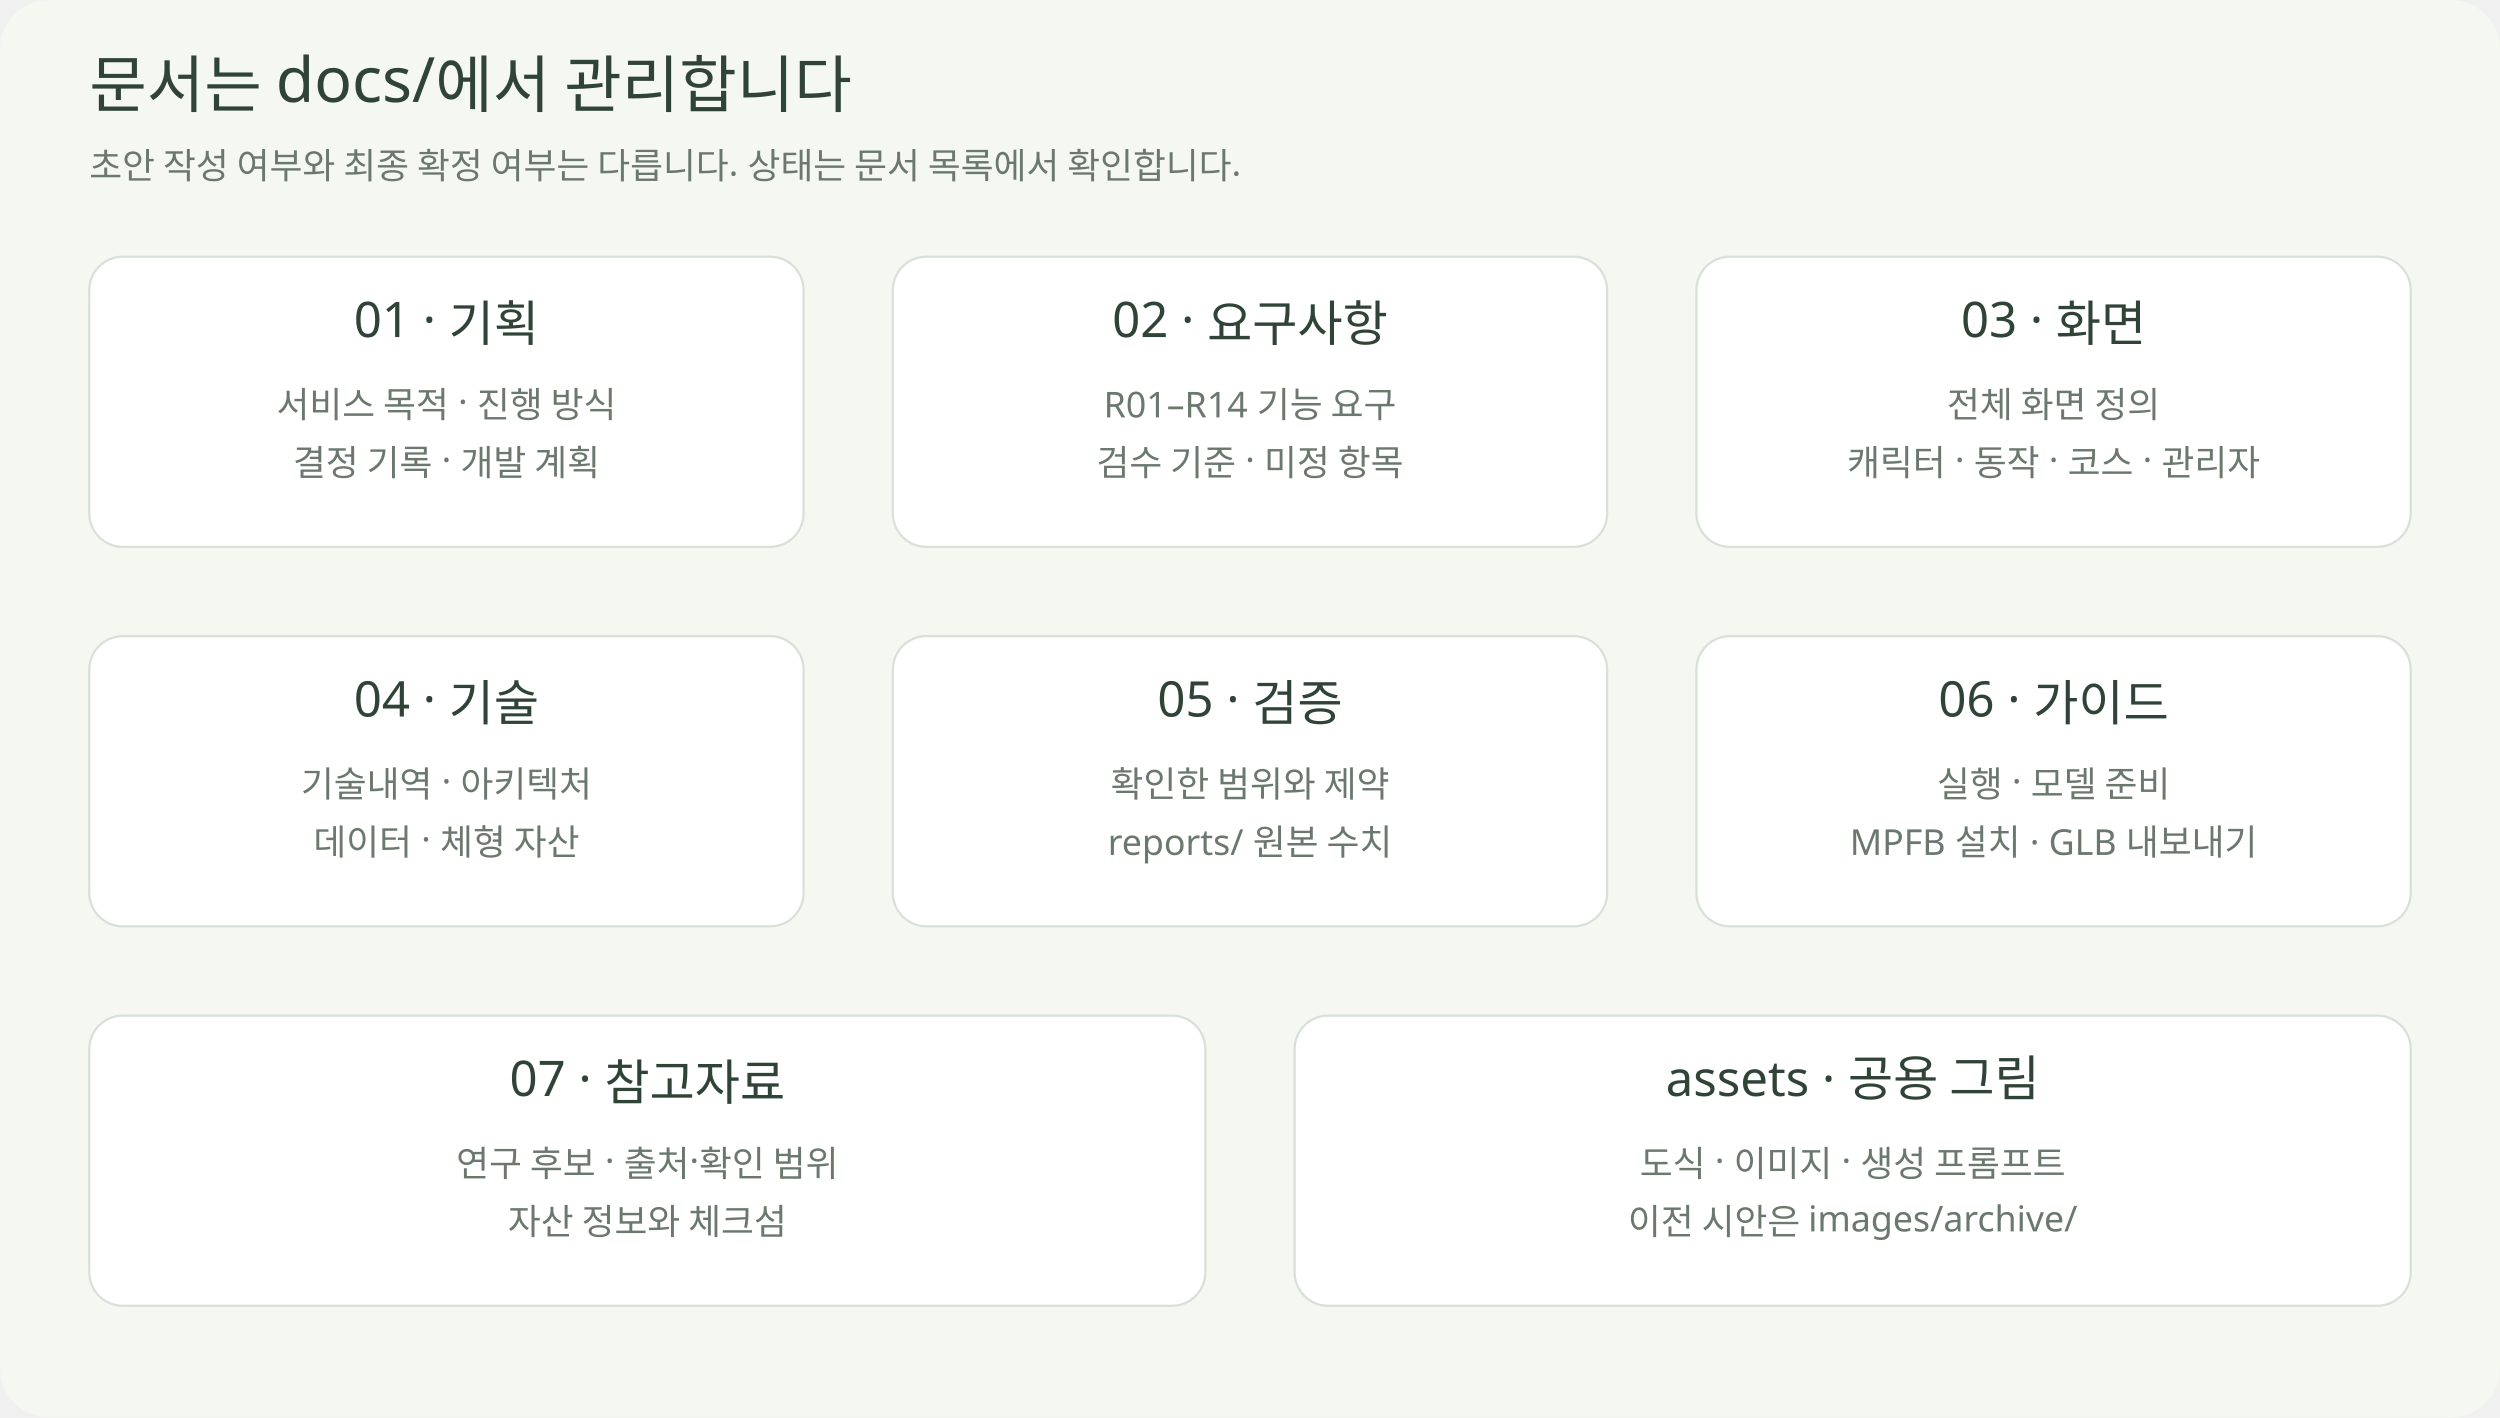
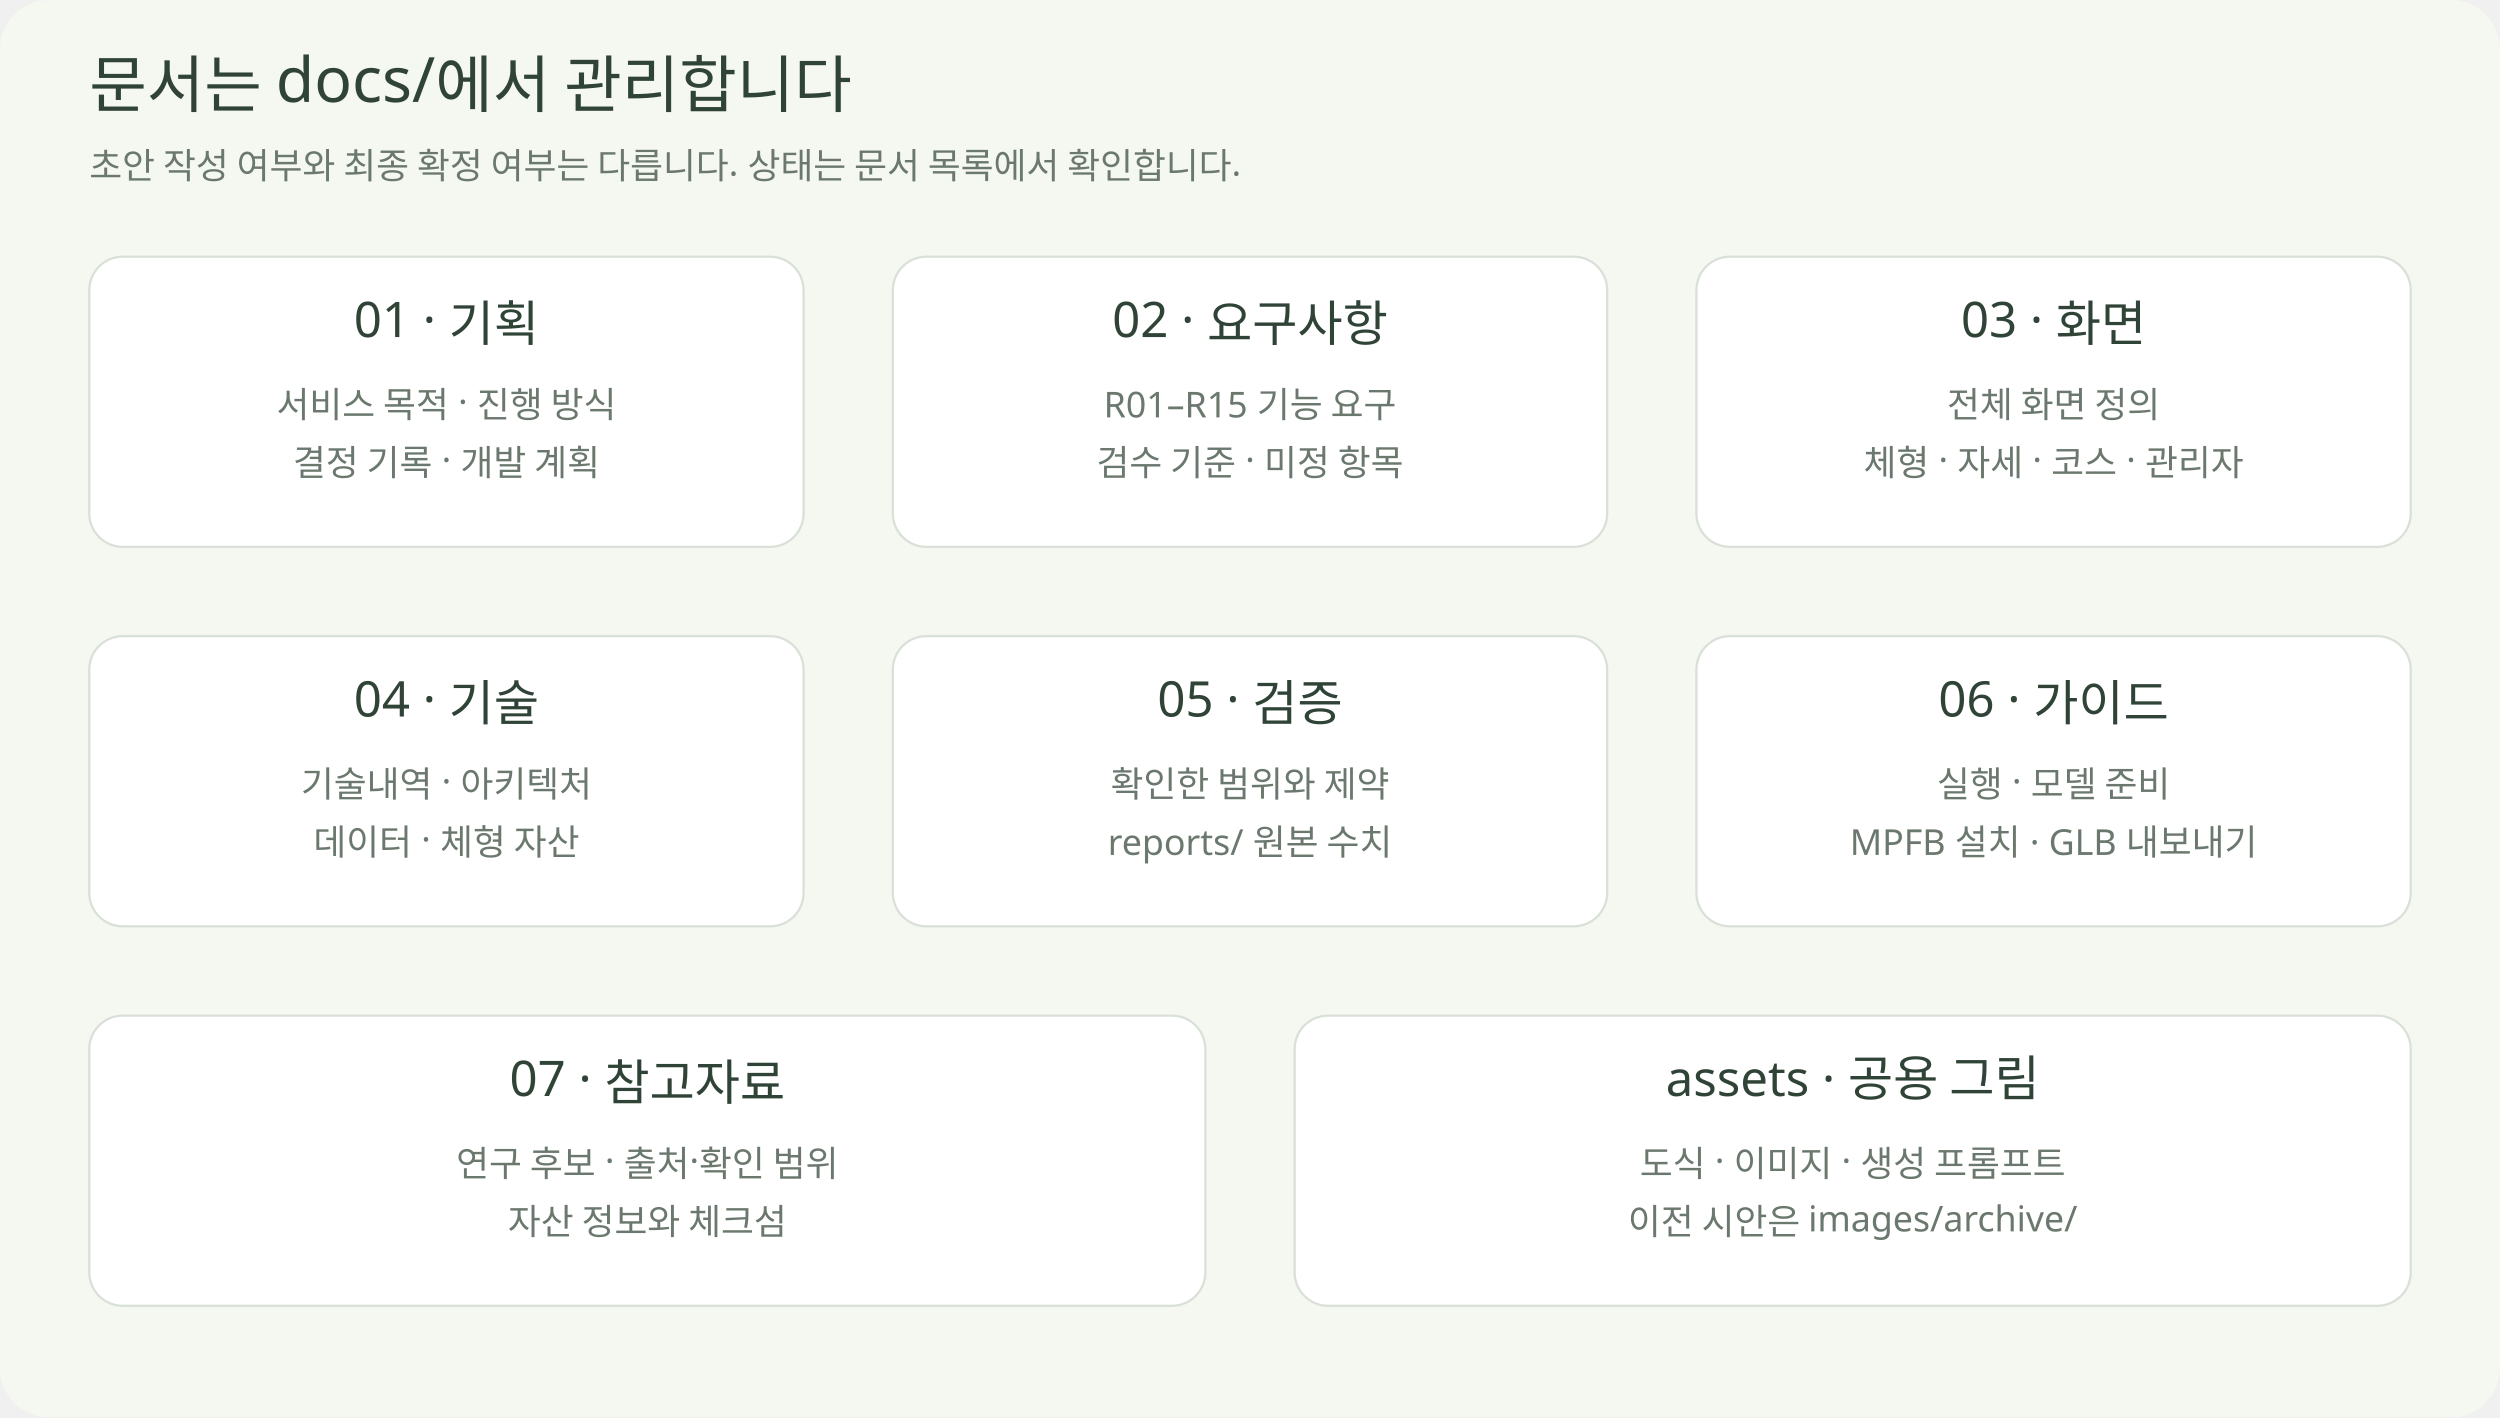
<svg xmlns="http://www.w3.org/2000/svg" width="1120" height="635" viewBox="0 0 1120 635" role="img" aria-labelledby="title desc">
  <rect width="1120" height="635" rx="22" fill="#f5f7f1" />
  <g font-family="Malgun Gothic,Apple SD Gothic Neo,sans-serif">
    <text x="40" y="48" font-size="28" fill="#304337" text-anchor="start">문서는 docs/에서 관리합니다</text>
    <text x="40" y="80" font-size="16" fill="#6b786e" text-anchor="start">초안 작성 여부와 최종 확정 여부는 다릅니다. 상태는 문서 목록에서 확인합니다.</text>
    <g>
      <rect x="40" y="115" width="320" height="130" rx="15" fill="white" stroke="#d8e0d8" />
      <text x="200" y="151" font-size="22" fill="#304337" text-anchor="middle">01 · 기획</text>
      <text x="200" y="187" font-size="16" fill="#6b786e" text-anchor="middle">서비스 목적 · 진행 방식</text>
      <text x="200" y="213" font-size="16" fill="#6b786e" text-anchor="middle">결정 기록 · 개발 계획</text>
    </g>
    <g>
      <rect x="400" y="115" width="320" height="130" rx="15" fill="white" stroke="#d8e0d8" />
      <text x="560" y="151" font-size="22" fill="#304337" text-anchor="middle">02 · 요구사항</text>
-       <text x="560" y="187" font-size="16" fill="#6b786e" text-anchor="middle">R01–R14 기능 요구</text>
+       <text x="560" y="187" font-size="16" fill="#6b786e" text-anchor="middle">R01–R15 기능 요구</text>
      <text x="560" y="213" font-size="16" fill="#6b786e" text-anchor="middle">검수 기준 · 미정 항목</text>
    </g>
    <g>
      <rect x="760" y="115" width="320" height="130" rx="15" fill="white" stroke="#d8e0d8" />
      <text x="920" y="151" font-size="22" fill="#304337" text-anchor="middle">03 · 화면</text>
      <text x="920" y="187" font-size="16" fill="#6b786e" text-anchor="middle">전체 화면 정의</text>
-       <text x="920" y="213" font-size="16" fill="#6b786e" text-anchor="middle">캐릭터 · 동작 · 코스 · 관리자</text>
+       <text x="920" y="213" font-size="16" fill="#6b786e" text-anchor="middle">체형 · 자세 · 코스 · 관리자</text>
    </g>
    <g>
      <rect x="40" y="285" width="320" height="130" rx="15" fill="white" stroke="#d8e0d8" />
      <text x="200" y="321" font-size="22" fill="#304337" text-anchor="middle">04 · 기술</text>
      <text x="200" y="357" font-size="16" fill="#6b786e" text-anchor="middle">기술내역 · 아키텍처</text>
      <text x="200" y="383" font-size="16" fill="#6b786e" text-anchor="middle">데이터 · 체형 자산</text>
    </g>
    <g>
      <rect x="400" y="285" width="320" height="130" rx="15" fill="white" stroke="#d8e0d8" />
      <text x="560" y="321" font-size="22" fill="#304337" text-anchor="middle">05 · 검증</text>
      <text x="560" y="357" font-size="16" fill="#6b786e" text-anchor="middle">확인한 범위와 제약</text>
      <text x="560" y="383" font-size="16" fill="#6b786e" text-anchor="middle">reports/ 원본 수치</text>
    </g>
    <g>
      <rect x="760" y="285" width="320" height="130" rx="15" fill="white" stroke="#d8e0d8" />
      <text x="920" y="321" font-size="22" fill="#304337" text-anchor="middle">06 · 가이드</text>
      <text x="920" y="357" font-size="16" fill="#6b786e" text-anchor="middle">실행 · 모델 준비</text>
      <text x="920" y="383" font-size="16" fill="#6b786e" text-anchor="middle">MPFB 설치 · GLB 내보내기</text>
    </g>
    <g>
      <rect x="40" y="455" width="500" height="130" rx="15" fill="white" stroke="#d8e0d8" />
      <text x="290" y="491" font-size="22" fill="#304337" text-anchor="middle">07 · 참고자료</text>
      <text x="290" y="527" font-size="16" fill="#6b786e" text-anchor="middle">연구 후보 · 출처·확인 범위</text>
      <text x="290" y="553" font-size="16" fill="#6b786e" text-anchor="middle">자산 정보와 체크섬</text>
    </g>
    <g>
      <rect x="580" y="455" width="500" height="130" rx="15" fill="white" stroke="#d8e0d8" />
      <text x="830" y="491" font-size="22" fill="#304337" text-anchor="middle">assets · 공용 그림</text>
      <text x="830" y="527" font-size="16" fill="#6b786e" text-anchor="middle">도식 · 이미지 · 생성 프롬프트</text>
      <text x="830" y="553" font-size="16" fill="#6b786e" text-anchor="middle">이전 시안은 images/archive/</text>
    </g>
  </g>
</svg>
